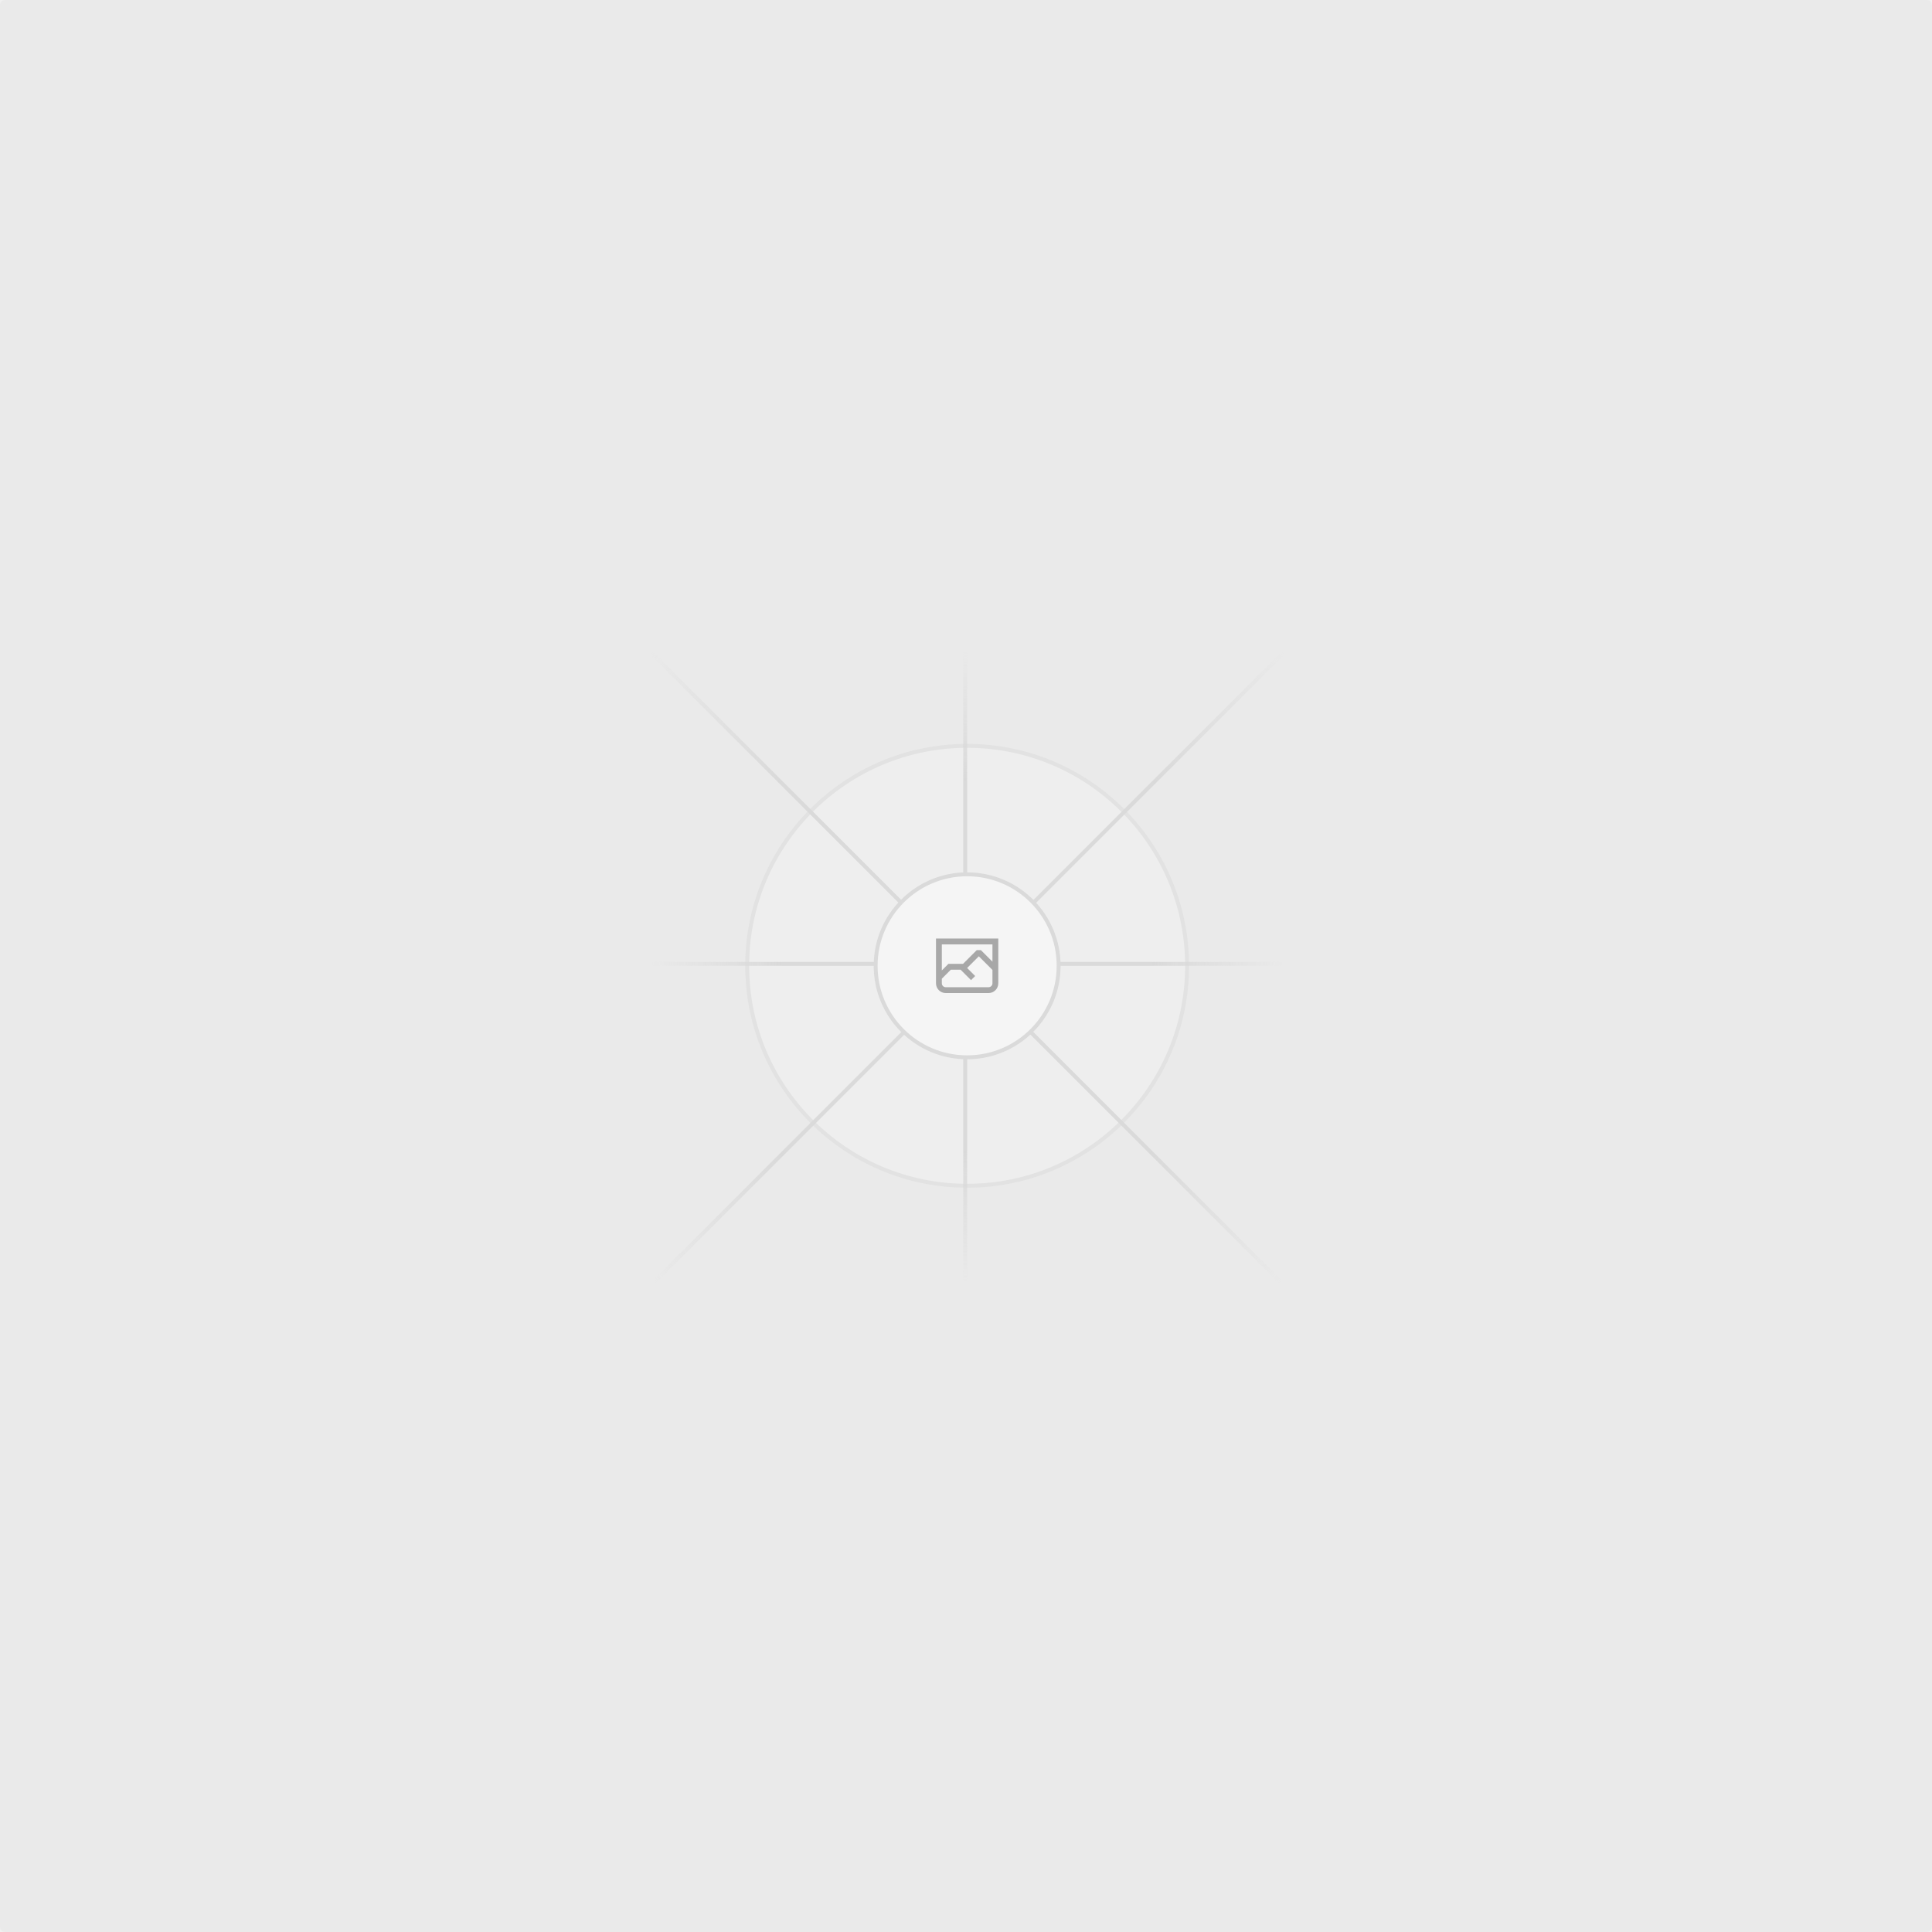
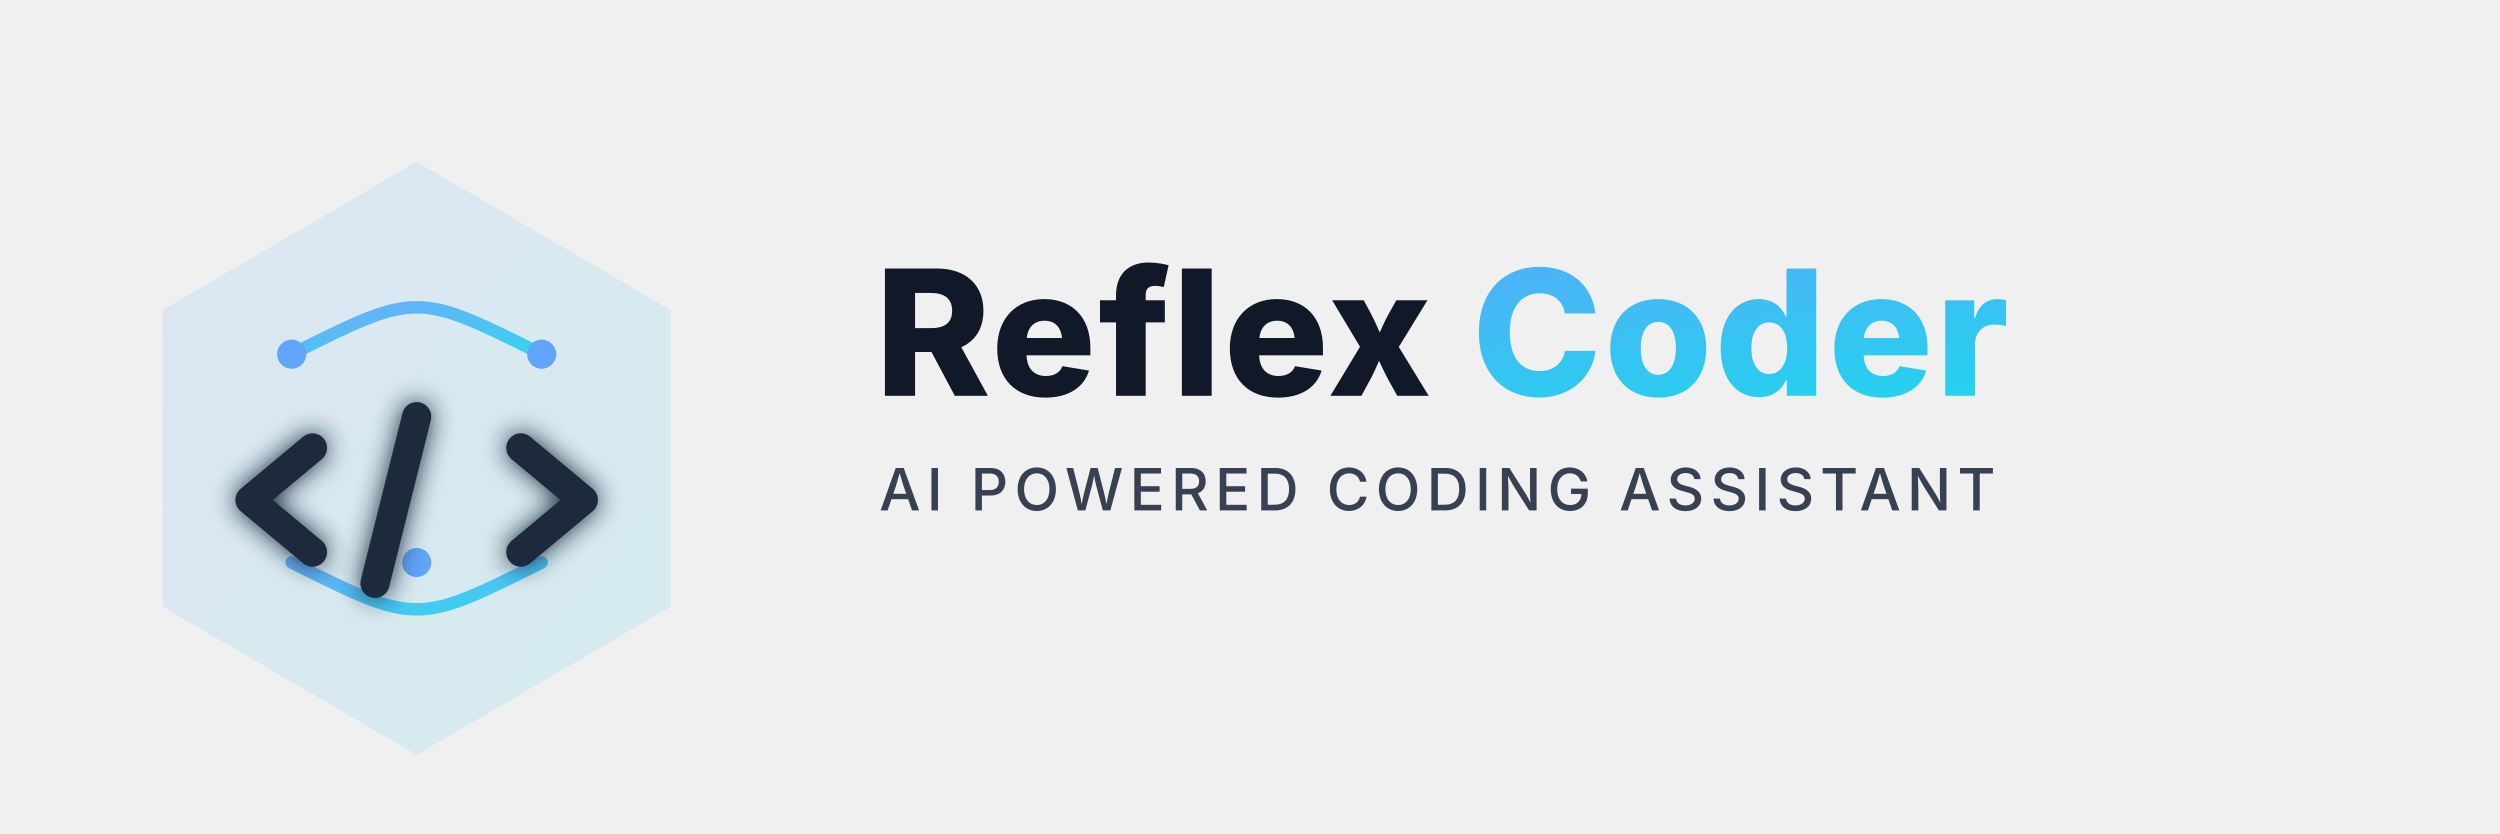
- <svg xmlns="http://www.w3.org/2000/svg" width="1200" height="1200" fill="none">
-   <rect width="1200" height="1200" fill="#EAEAEA" rx="3" />
-   <g opacity=".5">
-     <g opacity=".5">
-       <path fill="#FAFAFA" d="M600.709 736.5c-75.454 0-136.621-61.167-136.621-136.62 0-75.454 61.167-136.621 136.621-136.621 75.453 0 136.62 61.167 136.62 136.621 0 75.453-61.167 136.62-136.62 136.62Z" />
-       <path stroke="#C9C9C9" stroke-width="2.418" d="M600.709 736.5c-75.454 0-136.621-61.167-136.621-136.62 0-75.454 61.167-136.621 136.621-136.621 75.453 0 136.62 61.167 136.62 136.621 0 75.453-61.167 136.62-136.62 136.62Z" />
+ <svg xmlns="http://www.w3.org/2000/svg" width="1200" height="400" viewBox="0 0 1200 400" fill="none">
+   <defs>
+     <linearGradient id="pulse" x1="0" y1="0" x2="1" y2="1">
+       <stop offset="0%" stop-color="#60A5FA" />
+       <stop offset="100%" stop-color="#22D3EE" />
+     </linearGradient>
+     <filter id="glow" x="-50%" y="-50%" width="200%" height="200%">
+       <feGaussianBlur stdDeviation="6" result="blur" />
+       <feMerge>
+         <feMergeNode in="blur" />
+         <feMergeNode in="SourceGraphic" />
+       </feMerge>
+     </filter>
+   </defs>
+   <g transform="translate(80, 80)">
+     <path d="M120 0 L240 70 L240 210 L120 280 L0 210 L0 70 Z" fill="url(#pulse)" opacity="0.14" stroke="url(#pulse)" stroke-width="4" />
+     <g stroke="url(#pulse)" stroke-width="6" stroke-linecap="round">
+       <path d="M60 90 C120 60, 120 60, 180 90" opacity="0.9" />
+       <path d="M60 190 C120 220, 120 220, 180 190" opacity="0.9" />
+       <line x1="120" y1="90" x2="120" y2="190" opacity="0.9" />
    </g>
-     <path stroke="url(#a)" stroke-width="2.418" d="M0-1.209h553.581" transform="scale(1 -1) rotate(45 1163.11 91.165)" />
-     <path stroke="url(#b)" stroke-width="2.418" d="M404.846 598.671h391.726" />
-     <path stroke="url(#c)" stroke-width="2.418" d="M599.5 795.742V404.017" />
-     <path stroke="url(#d)" stroke-width="2.418" d="m795.717 796.597-391.441-391.44" />
-     <path fill="#fff" d="M600.709 656.704c-31.384 0-56.825-25.441-56.825-56.824 0-31.384 25.441-56.825 56.825-56.825 31.383 0 56.824 25.441 56.824 56.825 0 31.383-25.441 56.824-56.824 56.824Z" />
-     <g clip-path="url(#e)">
-       <path fill="#666" fill-rule="evenodd" d="M616.426 586.58h-31.434v16.176l3.553-3.554.531-.531h9.068l.074-.074 8.463-8.463h2.565l7.18 7.181V586.58Zm-15.715 14.654 3.698 3.699 1.283 1.282-2.565 2.565-1.282-1.283-5.2-5.199h-6.066l-5.514 5.514-.073.073v2.876a2.418 2.418 0 0 0 2.418 2.418h26.598a2.418 2.418 0 0 0 2.418-2.418v-8.317l-8.463-8.463-7.181 7.181-.071.072Zm-19.347 5.442v4.085a6.045 6.045 0 0 0 6.046 6.045h26.598a6.044 6.044 0 0 0 6.045-6.045v-7.108l1.356-1.355-1.282-1.283-.074-.073v-17.989h-38.689v23.43l-.146.146.146.147Z" clip-rule="evenodd" />
+     <g fill="#60A5FA">
+       <circle cx="60" cy="90" r="7" />
+       <circle cx="180" cy="90" r="7" />
+       <circle cx="120" cy="190" r="7" />
    </g>
-     <path stroke="#C9C9C9" stroke-width="2.418" d="M600.709 656.704c-31.384 0-56.825-25.441-56.825-56.824 0-31.384 25.441-56.825 56.825-56.825 31.383 0 56.824 25.441 56.824 56.825 0 31.383-25.441 56.824-56.824 56.824Z" />
+     <g fill="none" stroke="#1E293B" stroke-width="14" stroke-linecap="round" stroke-linejoin="round" filter="url(#glow)">
+       <path d="M70 135 L40 160 L70 185" />
+       <path d="M170 135 L200 160 L170 185" />
+       <path d="M120 120 L100 200" />
+     </g>
  </g>
-   <defs>
-     <linearGradient id="a" x1="554.061" x2="-.48" y1=".083" y2=".087" gradientUnits="userSpaceOnUse">
-       <stop stop-color="#C9C9C9" stop-opacity="0" />
-       <stop offset=".208" stop-color="#C9C9C9" />
-       <stop offset=".792" stop-color="#C9C9C9" />
-       <stop offset="1" stop-color="#C9C9C9" stop-opacity="0" />
-     </linearGradient>
-     <linearGradient id="b" x1="796.912" x2="404.507" y1="599.963" y2="599.965" gradientUnits="userSpaceOnUse">
-       <stop stop-color="#C9C9C9" stop-opacity="0" />
-       <stop offset=".208" stop-color="#C9C9C9" />
-       <stop offset=".792" stop-color="#C9C9C9" />
-       <stop offset="1" stop-color="#C9C9C9" stop-opacity="0" />
-     </linearGradient>
-     <linearGradient id="c" x1="600.792" x2="600.794" y1="403.677" y2="796.082" gradientUnits="userSpaceOnUse">
-       <stop stop-color="#C9C9C9" stop-opacity="0" />
-       <stop offset=".208" stop-color="#C9C9C9" />
-       <stop offset=".792" stop-color="#C9C9C9" />
-       <stop offset="1" stop-color="#C9C9C9" stop-opacity="0" />
-     </linearGradient>
-     <linearGradient id="d" x1="404.85" x2="796.972" y1="403.903" y2="796.02" gradientUnits="userSpaceOnUse">
-       <stop stop-color="#C9C9C9" stop-opacity="0" />
-       <stop offset=".208" stop-color="#C9C9C9" />
-       <stop offset=".792" stop-color="#C9C9C9" />
-       <stop offset="1" stop-color="#C9C9C9" stop-opacity="0" />
-     </linearGradient>
-     <clipPath id="e">
-       <path fill="#fff" d="M581.364 580.535h38.689v38.689h-38.689z" />
-     </clipPath>
-   </defs>
+   <g transform="translate(420, 110)">
+     <text x="0" y="80" font-family="Inter, Segoe UI, Roboto, Arial, sans-serif" font-size="84" font-weight="800" fill="#111827" letter-spacing="1">
+       Reflex <tspan fill="url(#pulse)">Coder</tspan>
+     </text>
+     <text x="2" y="135" font-family="Inter, Segoe UI, Roboto, Arial, sans-serif" font-size="28" font-weight="500" fill="#374151" letter-spacing="3">
+       AI POWERED CODING ASSISTANT
+     </text>
+   </g>
</svg>
